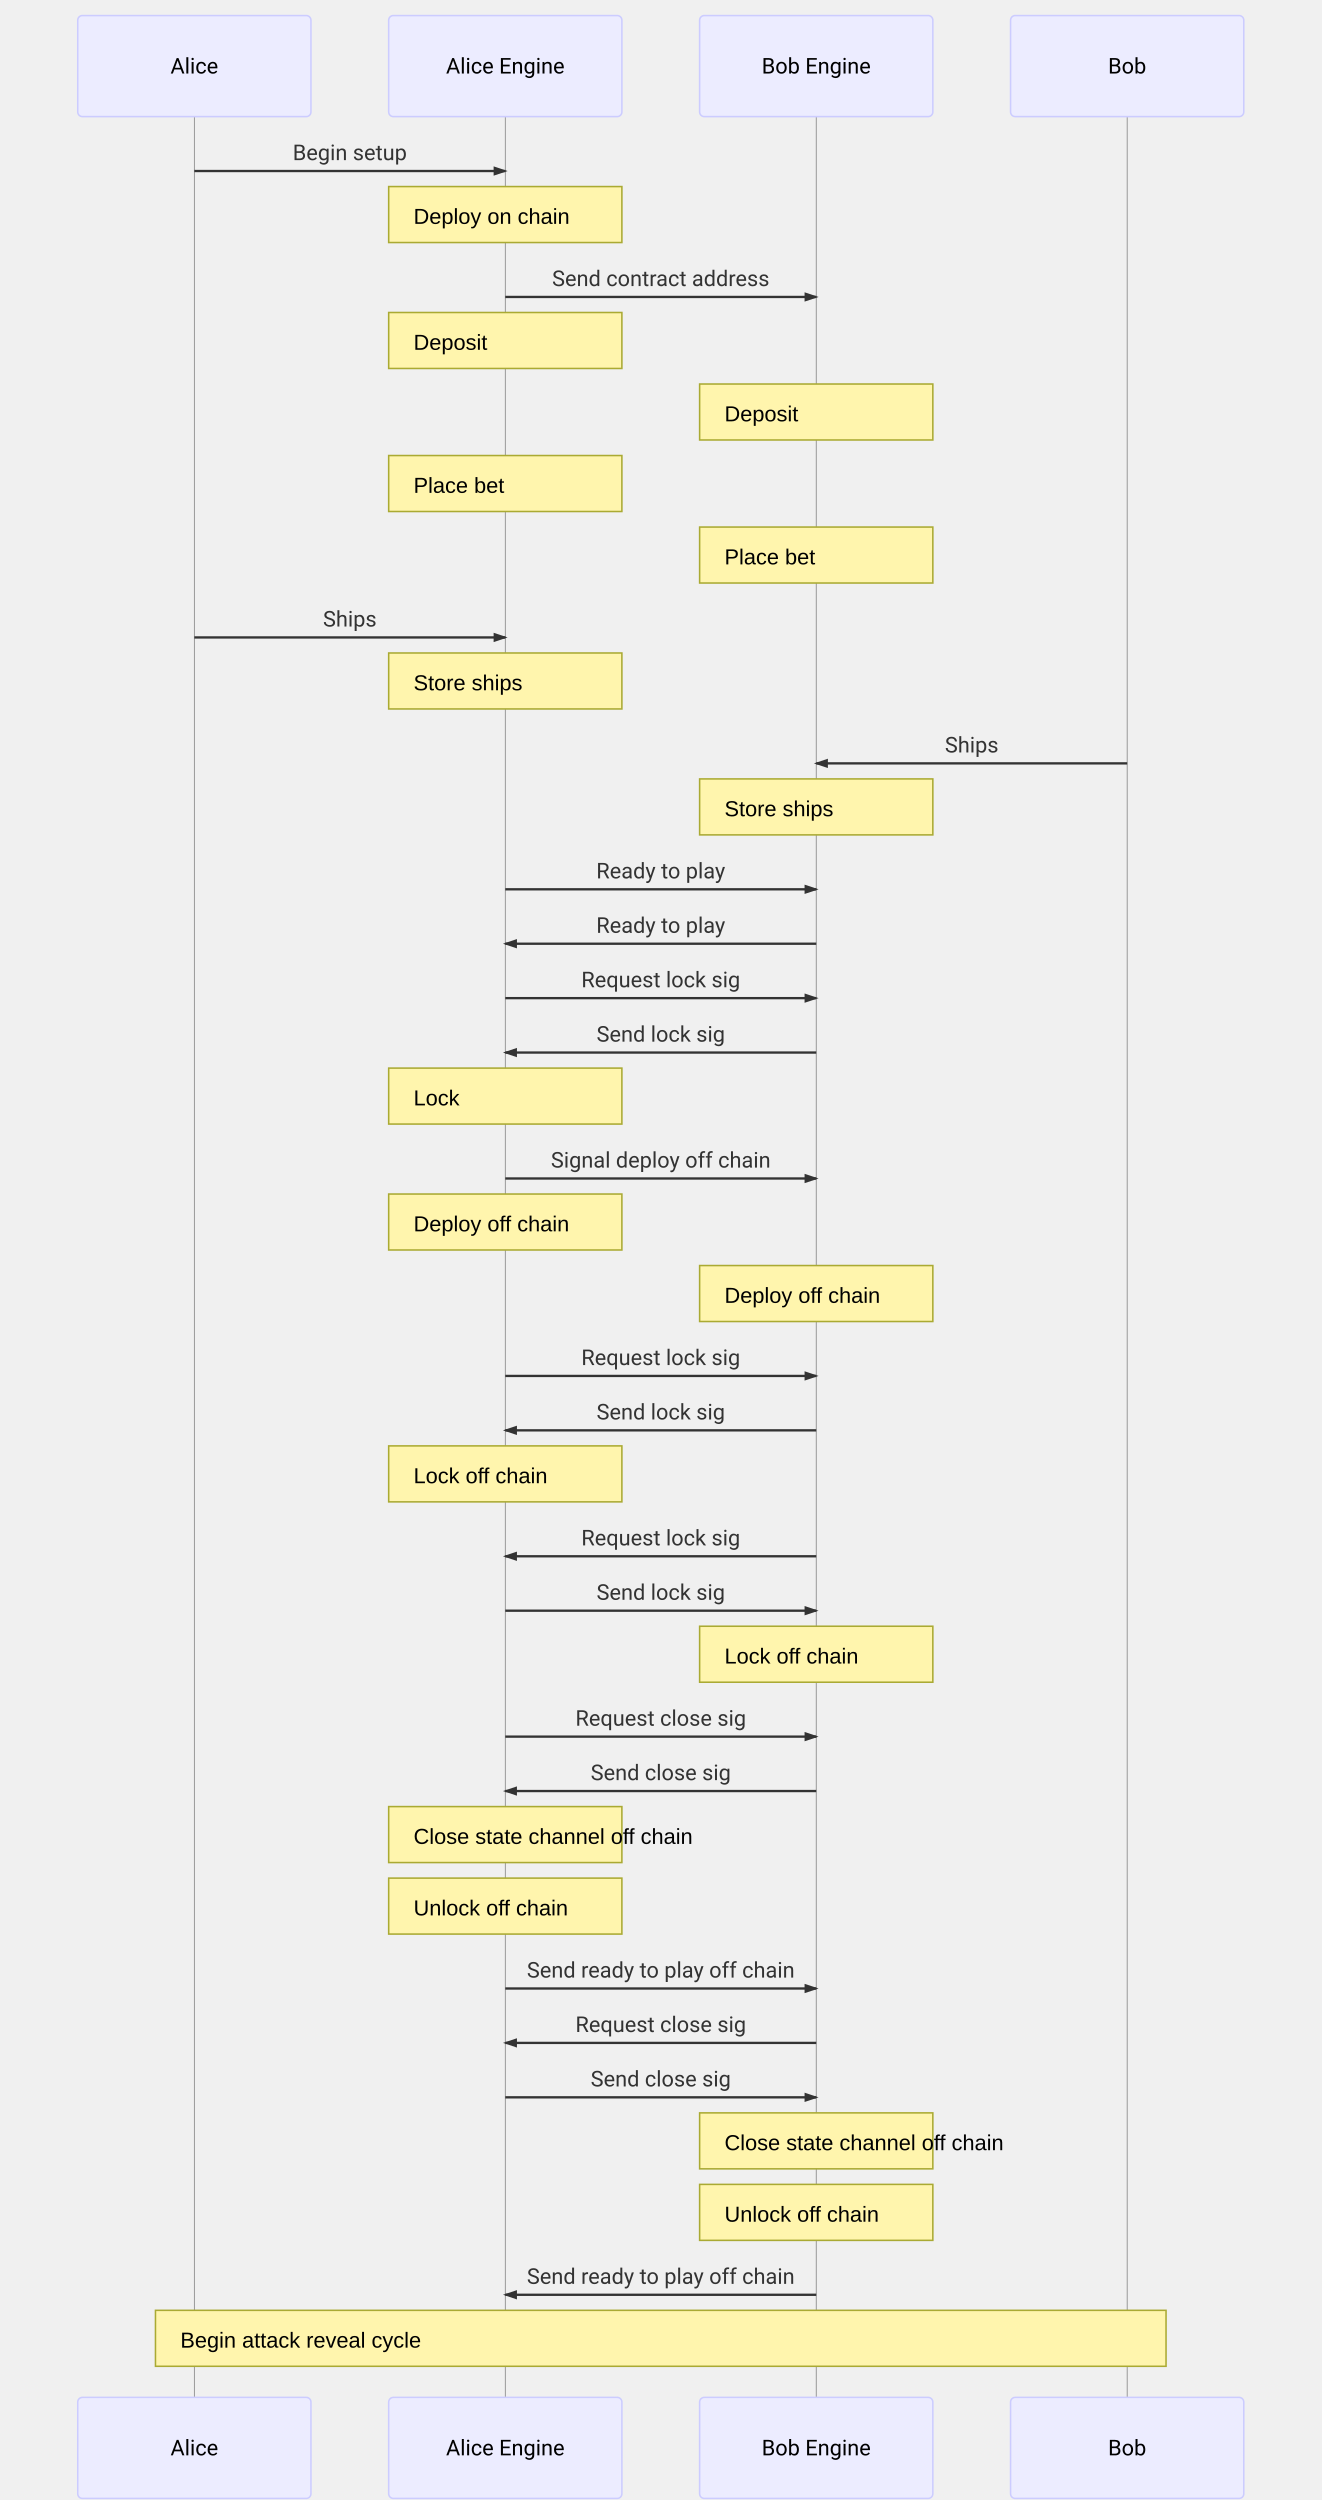
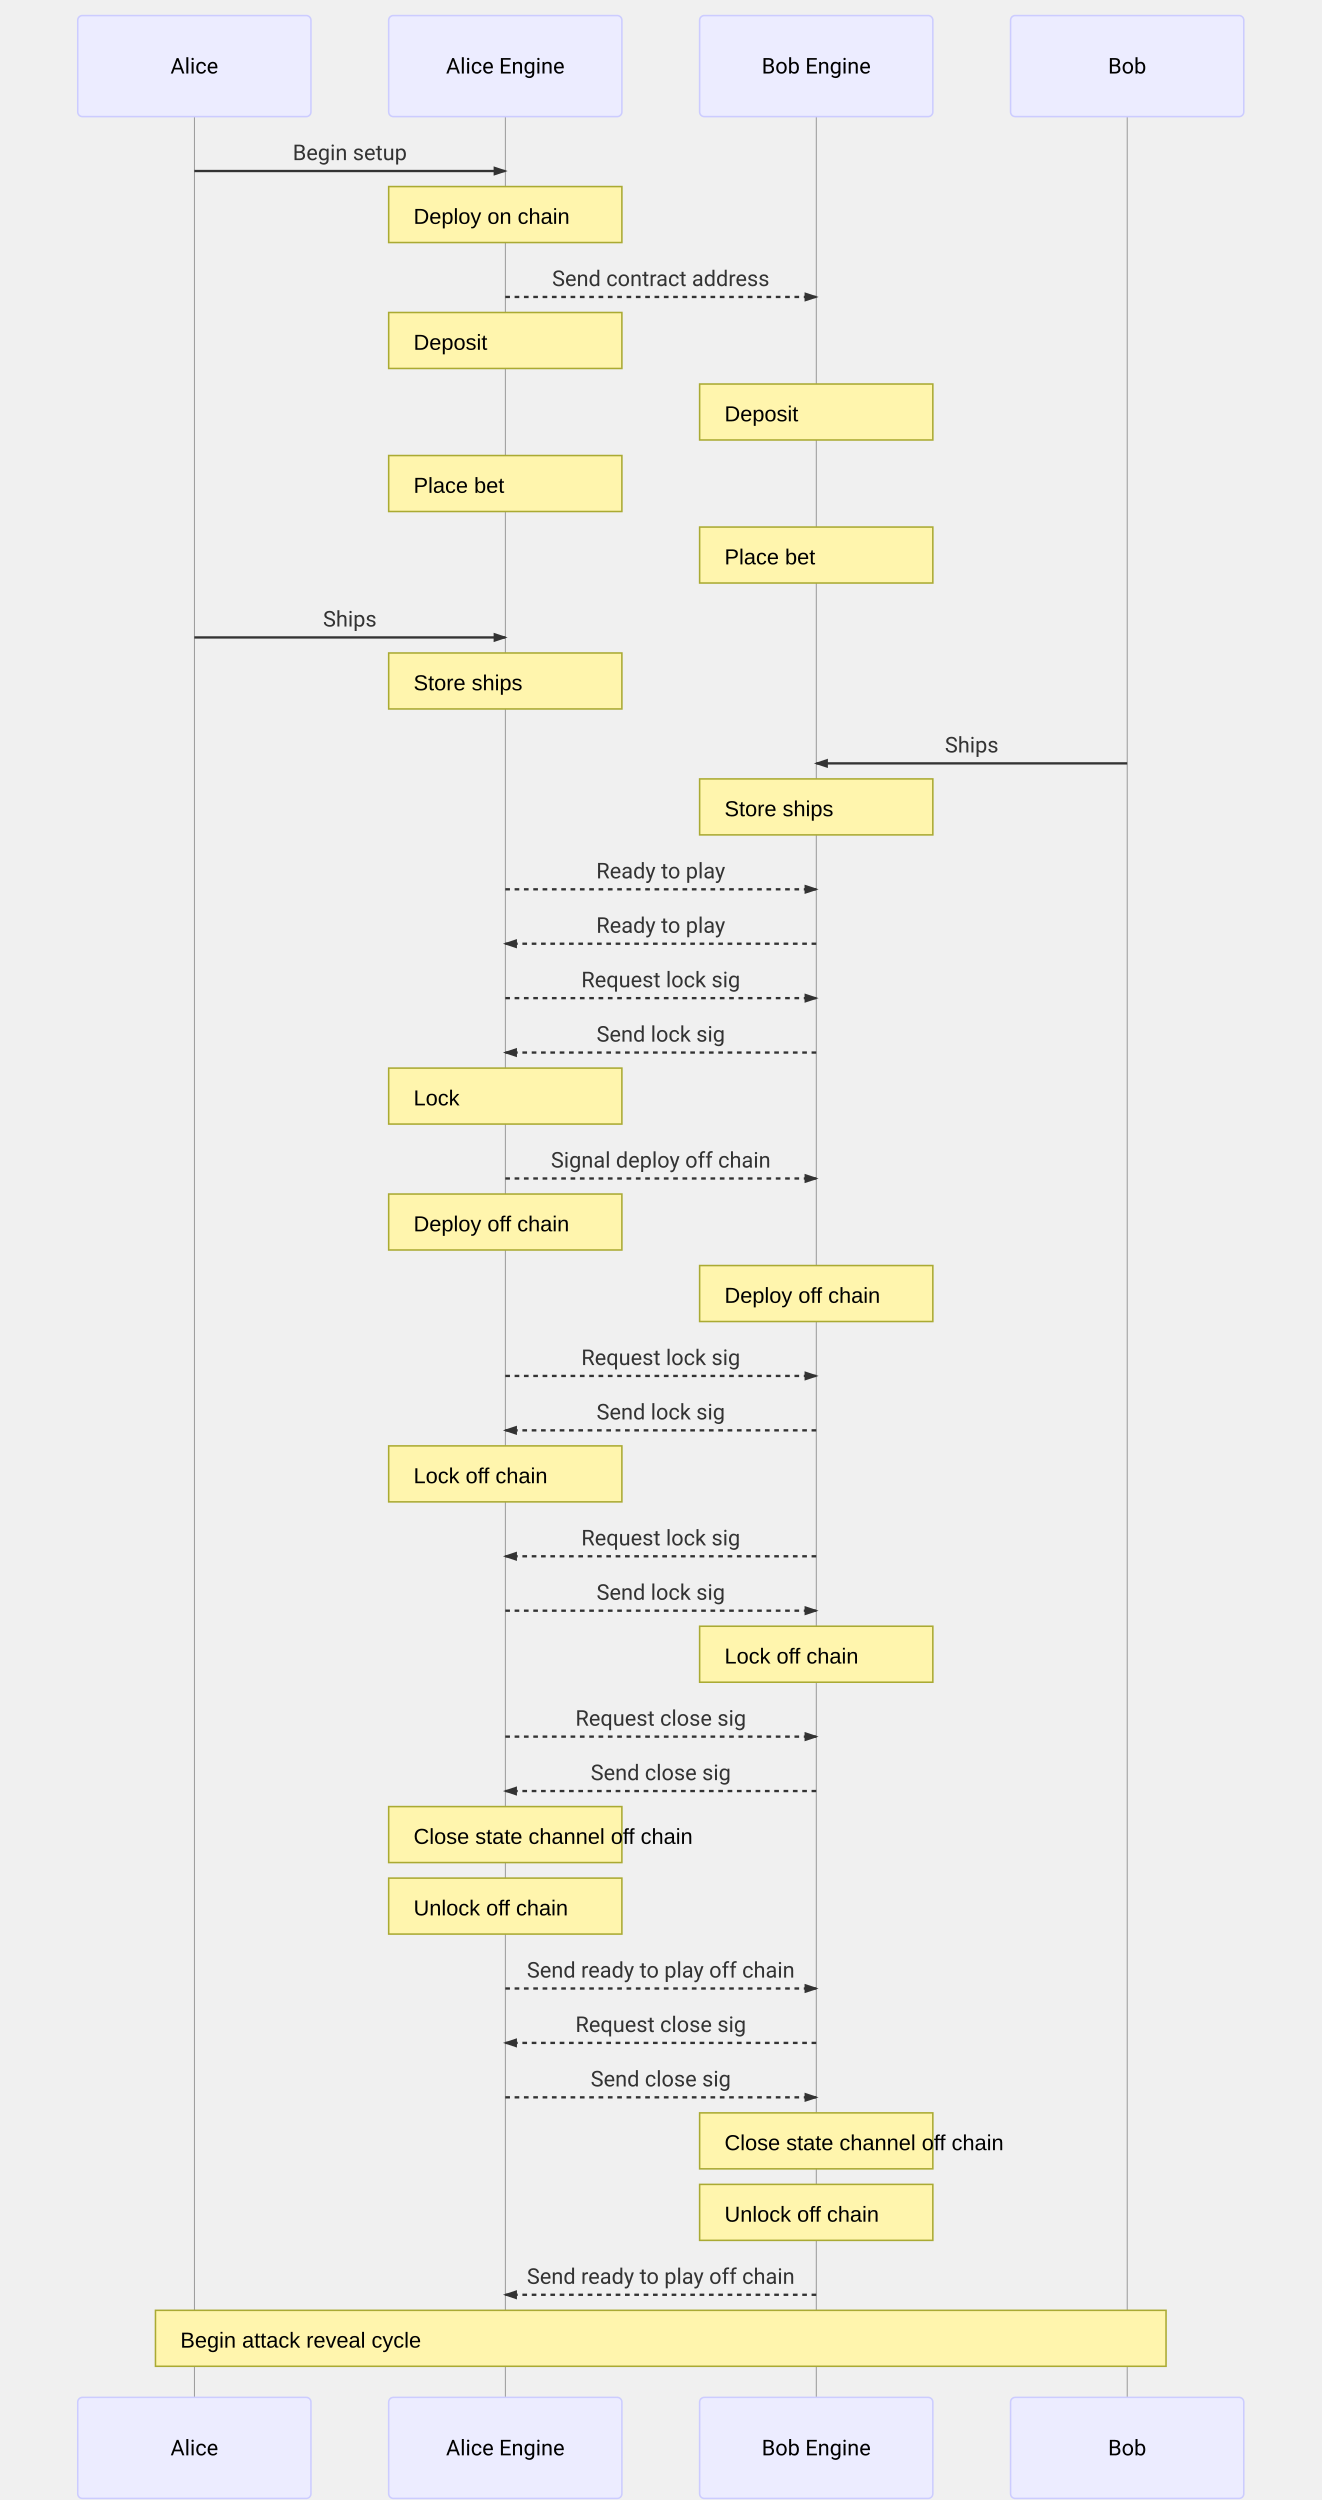
- <svg xmlns="http://www.w3.org/2000/svg" id="mermaid-1537441247608" width="100%" height="100%" style="max-width:850px;" viewBox="-50 -10 850 1608">
+ <svg xmlns="http://www.w3.org/2000/svg" id="mermaid-1537442061356" width="100%" height="100%" style="max-width:850px;" viewBox="-50 -10 850 1608">
  <style>


- #mermaid-1537441247608 .label {
+ #mermaid-1537442061356 .label {
  font-family: 'trebuchet ms', verdana, arial;
  color: #333; }

- #mermaid-1537441247608 .node rect,
- #mermaid-1537441247608 .node circle,
- #mermaid-1537441247608 .node ellipse,
- #mermaid-1537441247608 .node polygon {
+ #mermaid-1537442061356 .node rect,
+ #mermaid-1537442061356 .node circle,
+ #mermaid-1537442061356 .node ellipse,
+ #mermaid-1537442061356 .node polygon {
  fill: #ECECFF;
  stroke: #9370DB;
  stroke-width: 1px; }

- #mermaid-1537441247608 .node.clickable {
+ #mermaid-1537442061356 .node.clickable {
  cursor: pointer; }

- #mermaid-1537441247608 .arrowheadPath {
+ #mermaid-1537442061356 .arrowheadPath {
  fill: #333333; }

- #mermaid-1537441247608 .edgePath .path {
+ #mermaid-1537442061356 .edgePath .path {
  stroke: #333333;
  stroke-width: 1.5px; }

- #mermaid-1537441247608 .edgeLabel {
+ #mermaid-1537442061356 .edgeLabel {
  background-color: #e8e8e8; }

- #mermaid-1537441247608 .cluster rect {
+ #mermaid-1537442061356 .cluster rect {
  fill: #ffffde !important;
  stroke: #aaaa33 !important;
  stroke-width: 1px !important; }

- #mermaid-1537441247608 .cluster text {
+ #mermaid-1537442061356 .cluster text {
  fill: #333; }

- #mermaid-1537441247608 div.mermaidTooltip {
+ #mermaid-1537442061356 div.mermaidTooltip {
  position: absolute;
  text-align: center;
  max-width: 200px;
  padding: 2px;
  font-family: 'trebuchet ms', verdana, arial;
  font-size: 12px;
  background: #ffffde;
  border: 1px solid #aaaa33;
  border-radius: 2px;
  pointer-events: none;
  z-index: 100; }

- #mermaid-1537441247608 .actor {
+ #mermaid-1537442061356 .actor {
  stroke: #CCCCFF;
  fill: #ECECFF; }

- #mermaid-1537441247608 text.actor {
+ #mermaid-1537442061356 text.actor {
  fill: black;
  stroke: none; }

- #mermaid-1537441247608 .actor-line {
+ #mermaid-1537442061356 .actor-line {
  stroke: grey; }

- #mermaid-1537441247608 .messageLine0 {
+ #mermaid-1537442061356 .messageLine0 {
  stroke-width: 1.5;
  stroke-dasharray: '2 2';
  marker-end: 'url(#arrowhead)';
  stroke: #333; }

- #mermaid-1537441247608 .messageLine1 {
+ #mermaid-1537442061356 .messageLine1 {
  stroke-width: 1.5;
  stroke-dasharray: '2 2';
  stroke: #333; }

- #mermaid-1537441247608 #arrowhead {
+ #mermaid-1537442061356 #arrowhead {
  fill: #333; }

- #mermaid-1537441247608 #crosshead path {
+ #mermaid-1537442061356 #crosshead path {
  fill: #333 !important;
  stroke: #333 !important; }

- #mermaid-1537441247608 .messageText {
+ #mermaid-1537442061356 .messageText {
  fill: #333;
  stroke: none; }

- #mermaid-1537441247608 .labelBox {
+ #mermaid-1537442061356 .labelBox {
  stroke: #CCCCFF;
  fill: #ECECFF; }

- #mermaid-1537441247608 .labelText {
+ #mermaid-1537442061356 .labelText {
  fill: black;
  stroke: none; }

- #mermaid-1537441247608 .loopText {
+ #mermaid-1537442061356 .loopText {
  fill: black;
  stroke: none; }

- #mermaid-1537441247608 .loopLine {
+ #mermaid-1537442061356 .loopLine {
  stroke-width: 2;
  stroke-dasharray: '2 2';
  marker-end: 'url(#arrowhead)';
  stroke: #CCCCFF; }

- #mermaid-1537441247608 .note {
+ #mermaid-1537442061356 .note {
  stroke: #aaaa33;
  fill: #fff5ad; }

- #mermaid-1537441247608 .noteText {
+ #mermaid-1537442061356 .noteText {
  fill: black;
  stroke: none;
  font-family: 'trebuchet ms', verdana, arial;
  font-size: 14px; }


- #mermaid-1537441247608 .section {
+ #mermaid-1537442061356 .section {
  stroke: none;
  opacity: 0.2; }

- #mermaid-1537441247608 .section0 {
+ #mermaid-1537442061356 .section0 {
  fill: rgba(102, 102, 255, 0.49); }

- #mermaid-1537441247608 .section2 {
+ #mermaid-1537442061356 .section2 {
  fill: #fff400; }

- #mermaid-1537441247608 .section1,
- #mermaid-1537441247608 .section3 {
+ #mermaid-1537442061356 .section1,
+ #mermaid-1537442061356 .section3 {
  fill: white;
  opacity: 0.2; }

- #mermaid-1537441247608 .sectionTitle0 {
+ #mermaid-1537442061356 .sectionTitle0 {
  fill: #333; }

- #mermaid-1537441247608 .sectionTitle1 {
+ #mermaid-1537442061356 .sectionTitle1 {
  fill: #333; }

- #mermaid-1537441247608 .sectionTitle2 {
+ #mermaid-1537442061356 .sectionTitle2 {
  fill: #333; }

- #mermaid-1537441247608 .sectionTitle3 {
+ #mermaid-1537442061356 .sectionTitle3 {
  fill: #333; }

- #mermaid-1537441247608 .sectionTitle {
+ #mermaid-1537442061356 .sectionTitle {
  text-anchor: start;
  font-size: 11px;
  text-height: 14px; }


- #mermaid-1537441247608 .grid .tick {
+ #mermaid-1537442061356 .grid .tick {
  stroke: lightgrey;
  opacity: 0.3;
  shape-rendering: crispEdges; }

- #mermaid-1537441247608 .grid path {
+ #mermaid-1537442061356 .grid path {
  stroke-width: 0; }


- #mermaid-1537441247608 .today {
+ #mermaid-1537442061356 .today {
  fill: none;
  stroke: red;
  stroke-width: 2px; }



- #mermaid-1537441247608 .task {
+ #mermaid-1537442061356 .task {
  stroke-width: 2; }

- #mermaid-1537441247608 .taskText {
+ #mermaid-1537442061356 .taskText {
  text-anchor: middle;
  font-size: 11px; }

- #mermaid-1537441247608 .taskTextOutsideRight {
+ #mermaid-1537442061356 .taskTextOutsideRight {
  fill: black;
  text-anchor: start;
  font-size: 11px; }

- #mermaid-1537441247608 .taskTextOutsideLeft {
+ #mermaid-1537442061356 .taskTextOutsideLeft {
  fill: black;
  text-anchor: end;
  font-size: 11px; }


- #mermaid-1537441247608 .taskText0,
- #mermaid-1537441247608 .taskText1,
- #mermaid-1537441247608 .taskText2,
- #mermaid-1537441247608 .taskText3 {
+ #mermaid-1537442061356 .taskText0,
+ #mermaid-1537442061356 .taskText1,
+ #mermaid-1537442061356 .taskText2,
+ #mermaid-1537442061356 .taskText3 {
  fill: white; }

- #mermaid-1537441247608 .task0,
- #mermaid-1537441247608 .task1,
- #mermaid-1537441247608 .task2,
- #mermaid-1537441247608 .task3 {
+ #mermaid-1537442061356 .task0,
+ #mermaid-1537442061356 .task1,
+ #mermaid-1537442061356 .task2,
+ #mermaid-1537442061356 .task3 {
  fill: #8a90dd;
  stroke: #534fbc; }

- #mermaid-1537441247608 .taskTextOutside0,
- #mermaid-1537441247608 .taskTextOutside2 {
+ #mermaid-1537442061356 .taskTextOutside0,
+ #mermaid-1537442061356 .taskTextOutside2 {
  fill: black; }

- #mermaid-1537441247608 .taskTextOutside1,
- #mermaid-1537441247608 .taskTextOutside3 {
+ #mermaid-1537442061356 .taskTextOutside1,
+ #mermaid-1537442061356 .taskTextOutside3 {
  fill: black; }


- #mermaid-1537441247608 .active0,
- #mermaid-1537441247608 .active1,
- #mermaid-1537441247608 .active2,
- #mermaid-1537441247608 .active3 {
+ #mermaid-1537442061356 .active0,
+ #mermaid-1537442061356 .active1,
+ #mermaid-1537442061356 .active2,
+ #mermaid-1537442061356 .active3 {
  fill: #bfc7ff;
  stroke: #534fbc; }

- #mermaid-1537441247608 .activeText0,
- #mermaid-1537441247608 .activeText1,
- #mermaid-1537441247608 .activeText2,
- #mermaid-1537441247608 .activeText3 {
+ #mermaid-1537442061356 .activeText0,
+ #mermaid-1537442061356 .activeText1,
+ #mermaid-1537442061356 .activeText2,
+ #mermaid-1537442061356 .activeText3 {
  fill: black !important; }


- #mermaid-1537441247608 .done0,
- #mermaid-1537441247608 .done1,
- #mermaid-1537441247608 .done2,
- #mermaid-1537441247608 .done3 {
+ #mermaid-1537442061356 .done0,
+ #mermaid-1537442061356 .done1,
+ #mermaid-1537442061356 .done2,
+ #mermaid-1537442061356 .done3 {
  stroke: grey;
  fill: lightgrey;
  stroke-width: 2; }

- #mermaid-1537441247608 .doneText0,
- #mermaid-1537441247608 .doneText1,
- #mermaid-1537441247608 .doneText2,
- #mermaid-1537441247608 .doneText3 {
+ #mermaid-1537442061356 .doneText0,
+ #mermaid-1537442061356 .doneText1,
+ #mermaid-1537442061356 .doneText2,
+ #mermaid-1537442061356 .doneText3 {
  fill: black !important; }


- #mermaid-1537441247608 .crit0,
- #mermaid-1537441247608 .crit1,
- #mermaid-1537441247608 .crit2,
- #mermaid-1537441247608 .crit3 {
+ #mermaid-1537442061356 .crit0,
+ #mermaid-1537442061356 .crit1,
+ #mermaid-1537442061356 .crit2,
+ #mermaid-1537442061356 .crit3 {
  stroke: #ff8888;
  fill: red;
  stroke-width: 2; }

- #mermaid-1537441247608 .activeCrit0,
- #mermaid-1537441247608 .activeCrit1,
- #mermaid-1537441247608 .activeCrit2,
- #mermaid-1537441247608 .activeCrit3 {
+ #mermaid-1537442061356 .activeCrit0,
+ #mermaid-1537442061356 .activeCrit1,
+ #mermaid-1537442061356 .activeCrit2,
+ #mermaid-1537442061356 .activeCrit3 {
  stroke: #ff8888;
  fill: #bfc7ff;
  stroke-width: 2; }

- #mermaid-1537441247608 .doneCrit0,
- #mermaid-1537441247608 .doneCrit1,
- #mermaid-1537441247608 .doneCrit2,
- #mermaid-1537441247608 .doneCrit3 {
+ #mermaid-1537442061356 .doneCrit0,
+ #mermaid-1537442061356 .doneCrit1,
+ #mermaid-1537442061356 .doneCrit2,
+ #mermaid-1537442061356 .doneCrit3 {
  stroke: #ff8888;
  fill: lightgrey;
  stroke-width: 2;
  cursor: pointer;
  shape-rendering: crispEdges; }

- #mermaid-1537441247608 .doneCritText0,
- #mermaid-1537441247608 .doneCritText1,
- #mermaid-1537441247608 .doneCritText2,
- #mermaid-1537441247608 .doneCritText3 {
+ #mermaid-1537442061356 .doneCritText0,
+ #mermaid-1537442061356 .doneCritText1,
+ #mermaid-1537442061356 .doneCritText2,
+ #mermaid-1537442061356 .doneCritText3 {
  fill: black !important; }

- #mermaid-1537441247608 .activeCritText0,
- #mermaid-1537441247608 .activeCritText1,
- #mermaid-1537441247608 .activeCritText2,
- #mermaid-1537441247608 .activeCritText3 {
+ #mermaid-1537442061356 .activeCritText0,
+ #mermaid-1537442061356 .activeCritText1,
+ #mermaid-1537442061356 .activeCritText2,
+ #mermaid-1537442061356 .activeCritText3 {
  fill: black !important; }

- #mermaid-1537441247608 .titleText {
+ #mermaid-1537442061356 .titleText {
  text-anchor: middle;
  font-size: 18px;
  fill: black; }

- #mermaid-1537441247608 g.classGroup text {
+ #mermaid-1537442061356 g.classGroup text {
  fill: #9370DB;
  stroke: none;
  font-family: 'trebuchet ms', verdana, arial;
  font-size: 10px; }

- #mermaid-1537441247608 g.classGroup rect {
+ #mermaid-1537442061356 g.classGroup rect {
  fill: #ECECFF;
  stroke: #9370DB; }

- #mermaid-1537441247608 g.classGroup line {
-   stroke: #9370DB;
-   stroke-width: 1; }
- 
- #mermaid-1537441247608 .classLabel .box {
+ #mermaid-1537442061356 g.classGroup line {
+   stroke: #9370DB;
+   stroke-width: 1; }
+ 
+ #mermaid-1537442061356 .classLabel .box {
  stroke: none;
  stroke-width: 0;
  fill: #ECECFF;
  opacity: 0.5; }

- #mermaid-1537441247608 .classLabel .label {
+ #mermaid-1537442061356 .classLabel .label {
  fill: #9370DB;
  font-size: 10px; }

- #mermaid-1537441247608 .relation {
+ #mermaid-1537442061356 .relation {
  stroke: #9370DB;
  stroke-width: 1;
  fill: none; }

- #mermaid-1537441247608 #compositionStart {
-   fill: #9370DB;
-   stroke: #9370DB;
-   stroke-width: 1; }
- 
- #mermaid-1537441247608 #compositionEnd {
-   fill: #9370DB;
-   stroke: #9370DB;
-   stroke-width: 1; }
- 
- #mermaid-1537441247608 #aggregationStart {
+ #mermaid-1537442061356 #compositionStart {
+   fill: #9370DB;
+   stroke: #9370DB;
+   stroke-width: 1; }
+ 
+ #mermaid-1537442061356 #compositionEnd {
+   fill: #9370DB;
+   stroke: #9370DB;
+   stroke-width: 1; }
+ 
+ #mermaid-1537442061356 #aggregationStart {
  fill: #ECECFF;
  stroke: #9370DB;
  stroke-width: 1; }

- #mermaid-1537441247608 #aggregationEnd {
+ #mermaid-1537442061356 #aggregationEnd {
  fill: #ECECFF;
  stroke: #9370DB;
  stroke-width: 1; }

- #mermaid-1537441247608 #dependencyStart {
-   fill: #9370DB;
-   stroke: #9370DB;
-   stroke-width: 1; }
- 
- #mermaid-1537441247608 #dependencyEnd {
-   fill: #9370DB;
-   stroke: #9370DB;
-   stroke-width: 1; }
- 
- #mermaid-1537441247608 #extensionStart {
-   fill: #9370DB;
-   stroke: #9370DB;
-   stroke-width: 1; }
- 
- #mermaid-1537441247608 #extensionEnd {
-   fill: #9370DB;
-   stroke: #9370DB;
-   stroke-width: 1; }
- 
- #mermaid-1537441247608 .commit-id,
- #mermaid-1537441247608 .commit-msg,
- #mermaid-1537441247608 .branch-label {
+ #mermaid-1537442061356 #dependencyStart {
+   fill: #9370DB;
+   stroke: #9370DB;
+   stroke-width: 1; }
+ 
+ #mermaid-1537442061356 #dependencyEnd {
+   fill: #9370DB;
+   stroke: #9370DB;
+   stroke-width: 1; }
+ 
+ #mermaid-1537442061356 #extensionStart {
+   fill: #9370DB;
+   stroke: #9370DB;
+   stroke-width: 1; }
+ 
+ #mermaid-1537442061356 #extensionEnd {
+   fill: #9370DB;
+   stroke: #9370DB;
+   stroke-width: 1; }
+ 
+ #mermaid-1537442061356 .commit-id,
+ #mermaid-1537442061356 .commit-msg,
+ #mermaid-1537442061356 .branch-label {
  fill: lightgrey;
  color: lightgrey; }
</style>
-   <style>#mermaid-1537441247608 {
+   <style>#mermaid-1537442061356 {
    color: rgba(0, 0, 0, 0.65);
    font: normal normal 400 normal 14px / 21px "Monospaced Number", "Chinese Quote", -apple-system, BlinkMacSystemFont, "Segoe UI", Roboto, "PingFang SC", "Hiragino Sans GB", "Microsoft YaHei", "Helvetica Neue", Helvetica, Arial, sans-serif;
  }</style>
  <g />
  <g>
    <line id="actor0" x1="75" y1="5" x2="75" y2="1597" class="actor-line" stroke-width="0.5px" stroke="#999" />
    <rect x="0" y="0" fill="#eaeaea" stroke="#666" width="150" height="65" rx="3" ry="3" class="actor" />
    <text x="75" y="32.5" dominant-baseline="central" alignment-baseline="central" class="actor" style="text-anchor: middle;">
      <tspan x="75" dy="0">Alice</tspan>
    </text>
  </g>
  <g>
    <line id="actor1" x1="275" y1="5" x2="275" y2="1597" class="actor-line" stroke-width="0.5px" stroke="#999" />
    <rect x="200" y="0" fill="#eaeaea" stroke="#666" width="150" height="65" rx="3" ry="3" class="actor" />
    <text x="275" y="32.5" dominant-baseline="central" alignment-baseline="central" class="actor" style="text-anchor: middle;">
      <tspan x="275" dy="0">Alice Engine</tspan>
    </text>
  </g>
  <g>
    <line id="actor2" x1="475" y1="5" x2="475" y2="1597" class="actor-line" stroke-width="0.5px" stroke="#999" />
    <rect x="400" y="0" fill="#eaeaea" stroke="#666" width="150" height="65" rx="3" ry="3" class="actor" />
    <text x="475" y="32.5" dominant-baseline="central" alignment-baseline="central" class="actor" style="text-anchor: middle;">
      <tspan x="475" dy="0">Bob Engine</tspan>
    </text>
  </g>
  <g>
    <line id="actor3" x1="675" y1="5" x2="675" y2="1597" class="actor-line" stroke-width="0.5px" stroke="#999" />
    <rect x="600" y="0" fill="#eaeaea" stroke="#666" width="150" height="65" rx="3" ry="3" class="actor" />
    <text x="675" y="32.5" dominant-baseline="central" alignment-baseline="central" class="actor" style="text-anchor: middle;">
      <tspan x="675" dy="0">Bob</tspan>
    </text>
  </g>
  <defs>
    <marker id="arrowhead" refX="5" refY="2" markerWidth="6" markerHeight="4" orient="auto">
      <path d="M 0,0 V 4 L6,2 Z" />
    </marker>
  </defs>
  <defs>
    <marker id="crosshead" markerWidth="15" markerHeight="8" orient="auto" refX="16" refY="4">
      <path fill="black" stroke="#000000" stroke-width="1px" d="M 9,2 V 6 L16,4 Z" style="stroke-dasharray: 0, 0;" />
      <path fill="none" stroke="#000000" stroke-width="1px" d="M 0,1 L 6,7 M 6,1 L 0,7" style="stroke-dasharray: 0, 0;" />
    </marker>
  </defs>
  <g>
    <text x="175" y="93" class="messageText" style="text-anchor: middle;">Begin setup</text>
    <line x1="75" y1="100" x2="275" y2="100" class="messageLine0" stroke-width="2" stroke="black" marker-end="url(#arrowhead)" style="fill: none;" />
  </g>
  <g>
    <rect x="200" y="110" fill="#EDF2AE" stroke="#666" width="150" height="36" rx="0" ry="0" class="note" />
    <text x="196" y="134" fill="black" class="noteText">
      <tspan x="216" fill="black">Deploy on chain</tspan>
    </text>
  </g>
  <g>
    <text x="375" y="174" class="messageText" style="text-anchor: middle;">Send contract address</text>
-     <line x1="275" y1="181" x2="475" y2="181" class="messageLine0" stroke-width="2" stroke="black" marker-end="url(#arrowhead)" style="fill: none;" />
+     <line x1="275" y1="181" x2="475" y2="181" class="messageLine1" stroke-width="2" stroke="black" marker-end="url(#arrowhead)" style="stroke-dasharray: 3, 3; fill: none;" />
  </g>
  <g>
    <rect x="200" y="191" fill="#EDF2AE" stroke="#666" width="150" height="36" rx="0" ry="0" class="note" />
    <text x="196" y="215" fill="black" class="noteText">
      <tspan x="216" fill="black">Deposit</tspan>
    </text>
  </g>
  <g>
    <rect x="400" y="237" fill="#EDF2AE" stroke="#666" width="150" height="36" rx="0" ry="0" class="note" />
    <text x="396" y="261" fill="black" class="noteText">
      <tspan x="416" fill="black">Deposit</tspan>
    </text>
  </g>
  <g>
    <rect x="200" y="283" fill="#EDF2AE" stroke="#666" width="150" height="36" rx="0" ry="0" class="note" />
    <text x="196" y="307" fill="black" class="noteText">
      <tspan x="216" fill="black">Place bet</tspan>
    </text>
  </g>
  <g>
    <rect x="400" y="329" fill="#EDF2AE" stroke="#666" width="150" height="36" rx="0" ry="0" class="note" />
    <text x="396" y="353" fill="black" class="noteText">
      <tspan x="416" fill="black">Place bet</tspan>
    </text>
  </g>
  <g>
    <text x="175" y="393" class="messageText" style="text-anchor: middle;">Ships</text>
    <line x1="75" y1="400" x2="275" y2="400" class="messageLine0" stroke-width="2" stroke="black" marker-end="url(#arrowhead)" style="fill: none;" />
  </g>
  <g>
    <rect x="200" y="410" fill="#EDF2AE" stroke="#666" width="150" height="36" rx="0" ry="0" class="note" />
    <text x="196" y="434" fill="black" class="noteText">
      <tspan x="216" fill="black">Store ships</tspan>
    </text>
  </g>
  <g>
    <text x="575" y="474" class="messageText" style="text-anchor: middle;">Ships</text>
    <line x1="675" y1="481" x2="475" y2="481" class="messageLine0" stroke-width="2" stroke="black" marker-end="url(#arrowhead)" style="fill: none;" />
  </g>
  <g>
    <rect x="400" y="491" fill="#EDF2AE" stroke="#666" width="150" height="36" rx="0" ry="0" class="note" />
    <text x="396" y="515" fill="black" class="noteText">
      <tspan x="416" fill="black">Store ships</tspan>
    </text>
  </g>
  <g>
    <text x="375" y="555" class="messageText" style="text-anchor: middle;">Ready to play</text>
-     <line x1="275" y1="562" x2="475" y2="562" class="messageLine0" stroke-width="2" stroke="black" marker-end="url(#arrowhead)" style="fill: none;" />
+     <line x1="275" y1="562" x2="475" y2="562" class="messageLine1" stroke-width="2" stroke="black" marker-end="url(#arrowhead)" style="stroke-dasharray: 3, 3; fill: none;" />
  </g>
  <g>
    <text x="375" y="590" class="messageText" style="text-anchor: middle;">Ready to play</text>
-     <line x1="475" y1="597" x2="275" y2="597" class="messageLine0" stroke-width="2" stroke="black" marker-end="url(#arrowhead)" style="fill: none;" />
+     <line x1="475" y1="597" x2="275" y2="597" class="messageLine1" stroke-width="2" stroke="black" marker-end="url(#arrowhead)" style="stroke-dasharray: 3, 3; fill: none;" />
  </g>
  <g>
    <text x="375" y="625" class="messageText" style="text-anchor: middle;">Request lock sig</text>
-     <line x1="275" y1="632" x2="475" y2="632" class="messageLine0" stroke-width="2" stroke="black" marker-end="url(#arrowhead)" style="fill: none;" />
+     <line x1="275" y1="632" x2="475" y2="632" class="messageLine1" stroke-width="2" stroke="black" marker-end="url(#arrowhead)" style="stroke-dasharray: 3, 3; fill: none;" />
  </g>
  <g>
    <text x="375" y="660" class="messageText" style="text-anchor: middle;">Send lock sig</text>
-     <line x1="475" y1="667" x2="275" y2="667" class="messageLine0" stroke-width="2" stroke="black" marker-end="url(#arrowhead)" style="fill: none;" />
+     <line x1="475" y1="667" x2="275" y2="667" class="messageLine1" stroke-width="2" stroke="black" marker-end="url(#arrowhead)" style="stroke-dasharray: 3, 3; fill: none;" />
  </g>
  <g>
    <rect x="200" y="677" fill="#EDF2AE" stroke="#666" width="150" height="36" rx="0" ry="0" class="note" />
    <text x="196" y="701" fill="black" class="noteText">
      <tspan x="216" fill="black">Lock</tspan>
    </text>
  </g>
  <g>
    <text x="375" y="741" class="messageText" style="text-anchor: middle;">Signal deploy off chain</text>
-     <line x1="275" y1="748" x2="475" y2="748" class="messageLine0" stroke-width="2" stroke="black" marker-end="url(#arrowhead)" style="fill: none;" />
+     <line x1="275" y1="748" x2="475" y2="748" class="messageLine1" stroke-width="2" stroke="black" marker-end="url(#arrowhead)" style="stroke-dasharray: 3, 3; fill: none;" />
  </g>
  <g>
    <rect x="200" y="758" fill="#EDF2AE" stroke="#666" width="150" height="36" rx="0" ry="0" class="note" />
    <text x="196" y="782" fill="black" class="noteText">
      <tspan x="216" fill="black">Deploy off chain</tspan>
    </text>
  </g>
  <g>
    <rect x="400" y="804" fill="#EDF2AE" stroke="#666" width="150" height="36" rx="0" ry="0" class="note" />
    <text x="396" y="828" fill="black" class="noteText">
      <tspan x="416" fill="black">Deploy off chain</tspan>
    </text>
  </g>
  <g>
    <text x="375" y="868" class="messageText" style="text-anchor: middle;">Request lock sig</text>
-     <line x1="275" y1="875" x2="475" y2="875" class="messageLine0" stroke-width="2" stroke="black" marker-end="url(#arrowhead)" style="fill: none;" />
+     <line x1="275" y1="875" x2="475" y2="875" class="messageLine1" stroke-width="2" stroke="black" marker-end="url(#arrowhead)" style="stroke-dasharray: 3, 3; fill: none;" />
  </g>
  <g>
    <text x="375" y="903" class="messageText" style="text-anchor: middle;">Send lock sig</text>
-     <line x1="475" y1="910" x2="275" y2="910" class="messageLine0" stroke-width="2" stroke="black" marker-end="url(#arrowhead)" style="fill: none;" />
+     <line x1="475" y1="910" x2="275" y2="910" class="messageLine1" stroke-width="2" stroke="black" marker-end="url(#arrowhead)" style="stroke-dasharray: 3, 3; fill: none;" />
  </g>
  <g>
    <rect x="200" y="920" fill="#EDF2AE" stroke="#666" width="150" height="36" rx="0" ry="0" class="note" />
    <text x="196" y="944" fill="black" class="noteText">
      <tspan x="216" fill="black">Lock off chain</tspan>
    </text>
  </g>
  <g>
    <text x="375" y="984" class="messageText" style="text-anchor: middle;">Request lock sig</text>
-     <line x1="475" y1="991" x2="275" y2="991" class="messageLine0" stroke-width="2" stroke="black" marker-end="url(#arrowhead)" style="fill: none;" />
+     <line x1="475" y1="991" x2="275" y2="991" class="messageLine1" stroke-width="2" stroke="black" marker-end="url(#arrowhead)" style="stroke-dasharray: 3, 3; fill: none;" />
  </g>
  <g>
    <text x="375" y="1019" class="messageText" style="text-anchor: middle;">Send lock sig</text>
-     <line x1="275" y1="1026" x2="475" y2="1026" class="messageLine0" stroke-width="2" stroke="black" marker-end="url(#arrowhead)" style="fill: none;" />
+     <line x1="275" y1="1026" x2="475" y2="1026" class="messageLine1" stroke-width="2" stroke="black" marker-end="url(#arrowhead)" style="stroke-dasharray: 3, 3; fill: none;" />
  </g>
  <g>
    <rect x="400" y="1036" fill="#EDF2AE" stroke="#666" width="150" height="36" rx="0" ry="0" class="note" />
    <text x="396" y="1060" fill="black" class="noteText">
      <tspan x="416" fill="black">Lock off chain</tspan>
    </text>
  </g>
  <g>
    <text x="375" y="1100" class="messageText" style="text-anchor: middle;">Request close sig</text>
-     <line x1="275" y1="1107" x2="475" y2="1107" class="messageLine0" stroke-width="2" stroke="black" marker-end="url(#arrowhead)" style="fill: none;" />
+     <line x1="275" y1="1107" x2="475" y2="1107" class="messageLine1" stroke-width="2" stroke="black" marker-end="url(#arrowhead)" style="stroke-dasharray: 3, 3; fill: none;" />
  </g>
  <g>
    <text x="375" y="1135" class="messageText" style="text-anchor: middle;">Send close sig</text>
-     <line x1="475" y1="1142" x2="275" y2="1142" class="messageLine0" stroke-width="2" stroke="black" marker-end="url(#arrowhead)" style="fill: none;" />
+     <line x1="475" y1="1142" x2="275" y2="1142" class="messageLine1" stroke-width="2" stroke="black" marker-end="url(#arrowhead)" style="stroke-dasharray: 3, 3; fill: none;" />
  </g>
  <g>
    <rect x="200" y="1152" fill="#EDF2AE" stroke="#666" width="150" height="36" rx="0" ry="0" class="note" />
    <text x="196" y="1176" fill="black" class="noteText">
      <tspan x="216" fill="black">Close state channel off chain</tspan>
    </text>
  </g>
  <g>
    <rect x="200" y="1198" fill="#EDF2AE" stroke="#666" width="150" height="36" rx="0" ry="0" class="note" />
    <text x="196" y="1222" fill="black" class="noteText">
      <tspan x="216" fill="black">Unlock off chain</tspan>
    </text>
  </g>
  <g>
    <text x="375" y="1262" class="messageText" style="text-anchor: middle;">Send ready to play off chain</text>
-     <line x1="275" y1="1269" x2="475" y2="1269" class="messageLine0" stroke-width="2" stroke="black" marker-end="url(#arrowhead)" style="fill: none;" />
+     <line x1="275" y1="1269" x2="475" y2="1269" class="messageLine1" stroke-width="2" stroke="black" marker-end="url(#arrowhead)" style="stroke-dasharray: 3, 3; fill: none;" />
  </g>
  <g>
    <text x="375" y="1297" class="messageText" style="text-anchor: middle;">Request close sig</text>
-     <line x1="475" y1="1304" x2="275" y2="1304" class="messageLine0" stroke-width="2" stroke="black" marker-end="url(#arrowhead)" style="fill: none;" />
+     <line x1="475" y1="1304" x2="275" y2="1304" class="messageLine1" stroke-width="2" stroke="black" marker-end="url(#arrowhead)" style="stroke-dasharray: 3, 3; fill: none;" />
  </g>
  <g>
    <text x="375" y="1332" class="messageText" style="text-anchor: middle;">Send close sig</text>
-     <line x1="275" y1="1339" x2="475" y2="1339" class="messageLine0" stroke-width="2" stroke="black" marker-end="url(#arrowhead)" style="fill: none;" />
+     <line x1="275" y1="1339" x2="475" y2="1339" class="messageLine1" stroke-width="2" stroke="black" marker-end="url(#arrowhead)" style="stroke-dasharray: 3, 3; fill: none;" />
  </g>
  <g>
    <rect x="400" y="1349" fill="#EDF2AE" stroke="#666" width="150" height="36" rx="0" ry="0" class="note" />
    <text x="396" y="1373" fill="black" class="noteText">
      <tspan x="416" fill="black">Close state channel off chain</tspan>
    </text>
  </g>
  <g>
    <rect x="400" y="1395" fill="#EDF2AE" stroke="#666" width="150" height="36" rx="0" ry="0" class="note" />
    <text x="396" y="1419" fill="black" class="noteText">
      <tspan x="416" fill="black">Unlock off chain</tspan>
    </text>
  </g>
  <g>
    <text x="375" y="1459" class="messageText" style="text-anchor: middle;">Send ready to play off chain</text>
-     <line x1="475" y1="1466" x2="275" y2="1466" class="messageLine0" stroke-width="2" stroke="black" marker-end="url(#arrowhead)" style="fill: none;" />
+     <line x1="475" y1="1466" x2="275" y2="1466" class="messageLine1" stroke-width="2" stroke="black" marker-end="url(#arrowhead)" style="stroke-dasharray: 3, 3; fill: none;" />
  </g>
  <g>
    <rect x="50" y="1476" fill="#EDF2AE" stroke="#666" width="650" height="36" rx="0" ry="0" class="note" />
    <text x="46" y="1500" fill="black" class="noteText">
      <tspan x="66" fill="black">Begin attack reveal cycle</tspan>
    </text>
  </g>
  <g>
    <rect x="0" y="1532" fill="#eaeaea" stroke="#666" width="150" height="65" rx="3" ry="3" class="actor" />
    <text x="75" y="1564.5" dominant-baseline="central" alignment-baseline="central" class="actor" style="text-anchor: middle;">
      <tspan x="75" dy="0">Alice</tspan>
    </text>
  </g>
  <g>
    <rect x="200" y="1532" fill="#eaeaea" stroke="#666" width="150" height="65" rx="3" ry="3" class="actor" />
    <text x="275" y="1564.5" dominant-baseline="central" alignment-baseline="central" class="actor" style="text-anchor: middle;">
      <tspan x="275" dy="0">Alice Engine</tspan>
    </text>
  </g>
  <g>
    <rect x="400" y="1532" fill="#eaeaea" stroke="#666" width="150" height="65" rx="3" ry="3" class="actor" />
    <text x="475" y="1564.5" dominant-baseline="central" alignment-baseline="central" class="actor" style="text-anchor: middle;">
      <tspan x="475" dy="0">Bob Engine</tspan>
    </text>
  </g>
  <g>
    <rect x="600" y="1532" fill="#eaeaea" stroke="#666" width="150" height="65" rx="3" ry="3" class="actor" />
    <text x="675" y="1564.5" dominant-baseline="central" alignment-baseline="central" class="actor" style="text-anchor: middle;">
      <tspan x="675" dy="0">Bob</tspan>
    </text>
  </g>
</svg>
